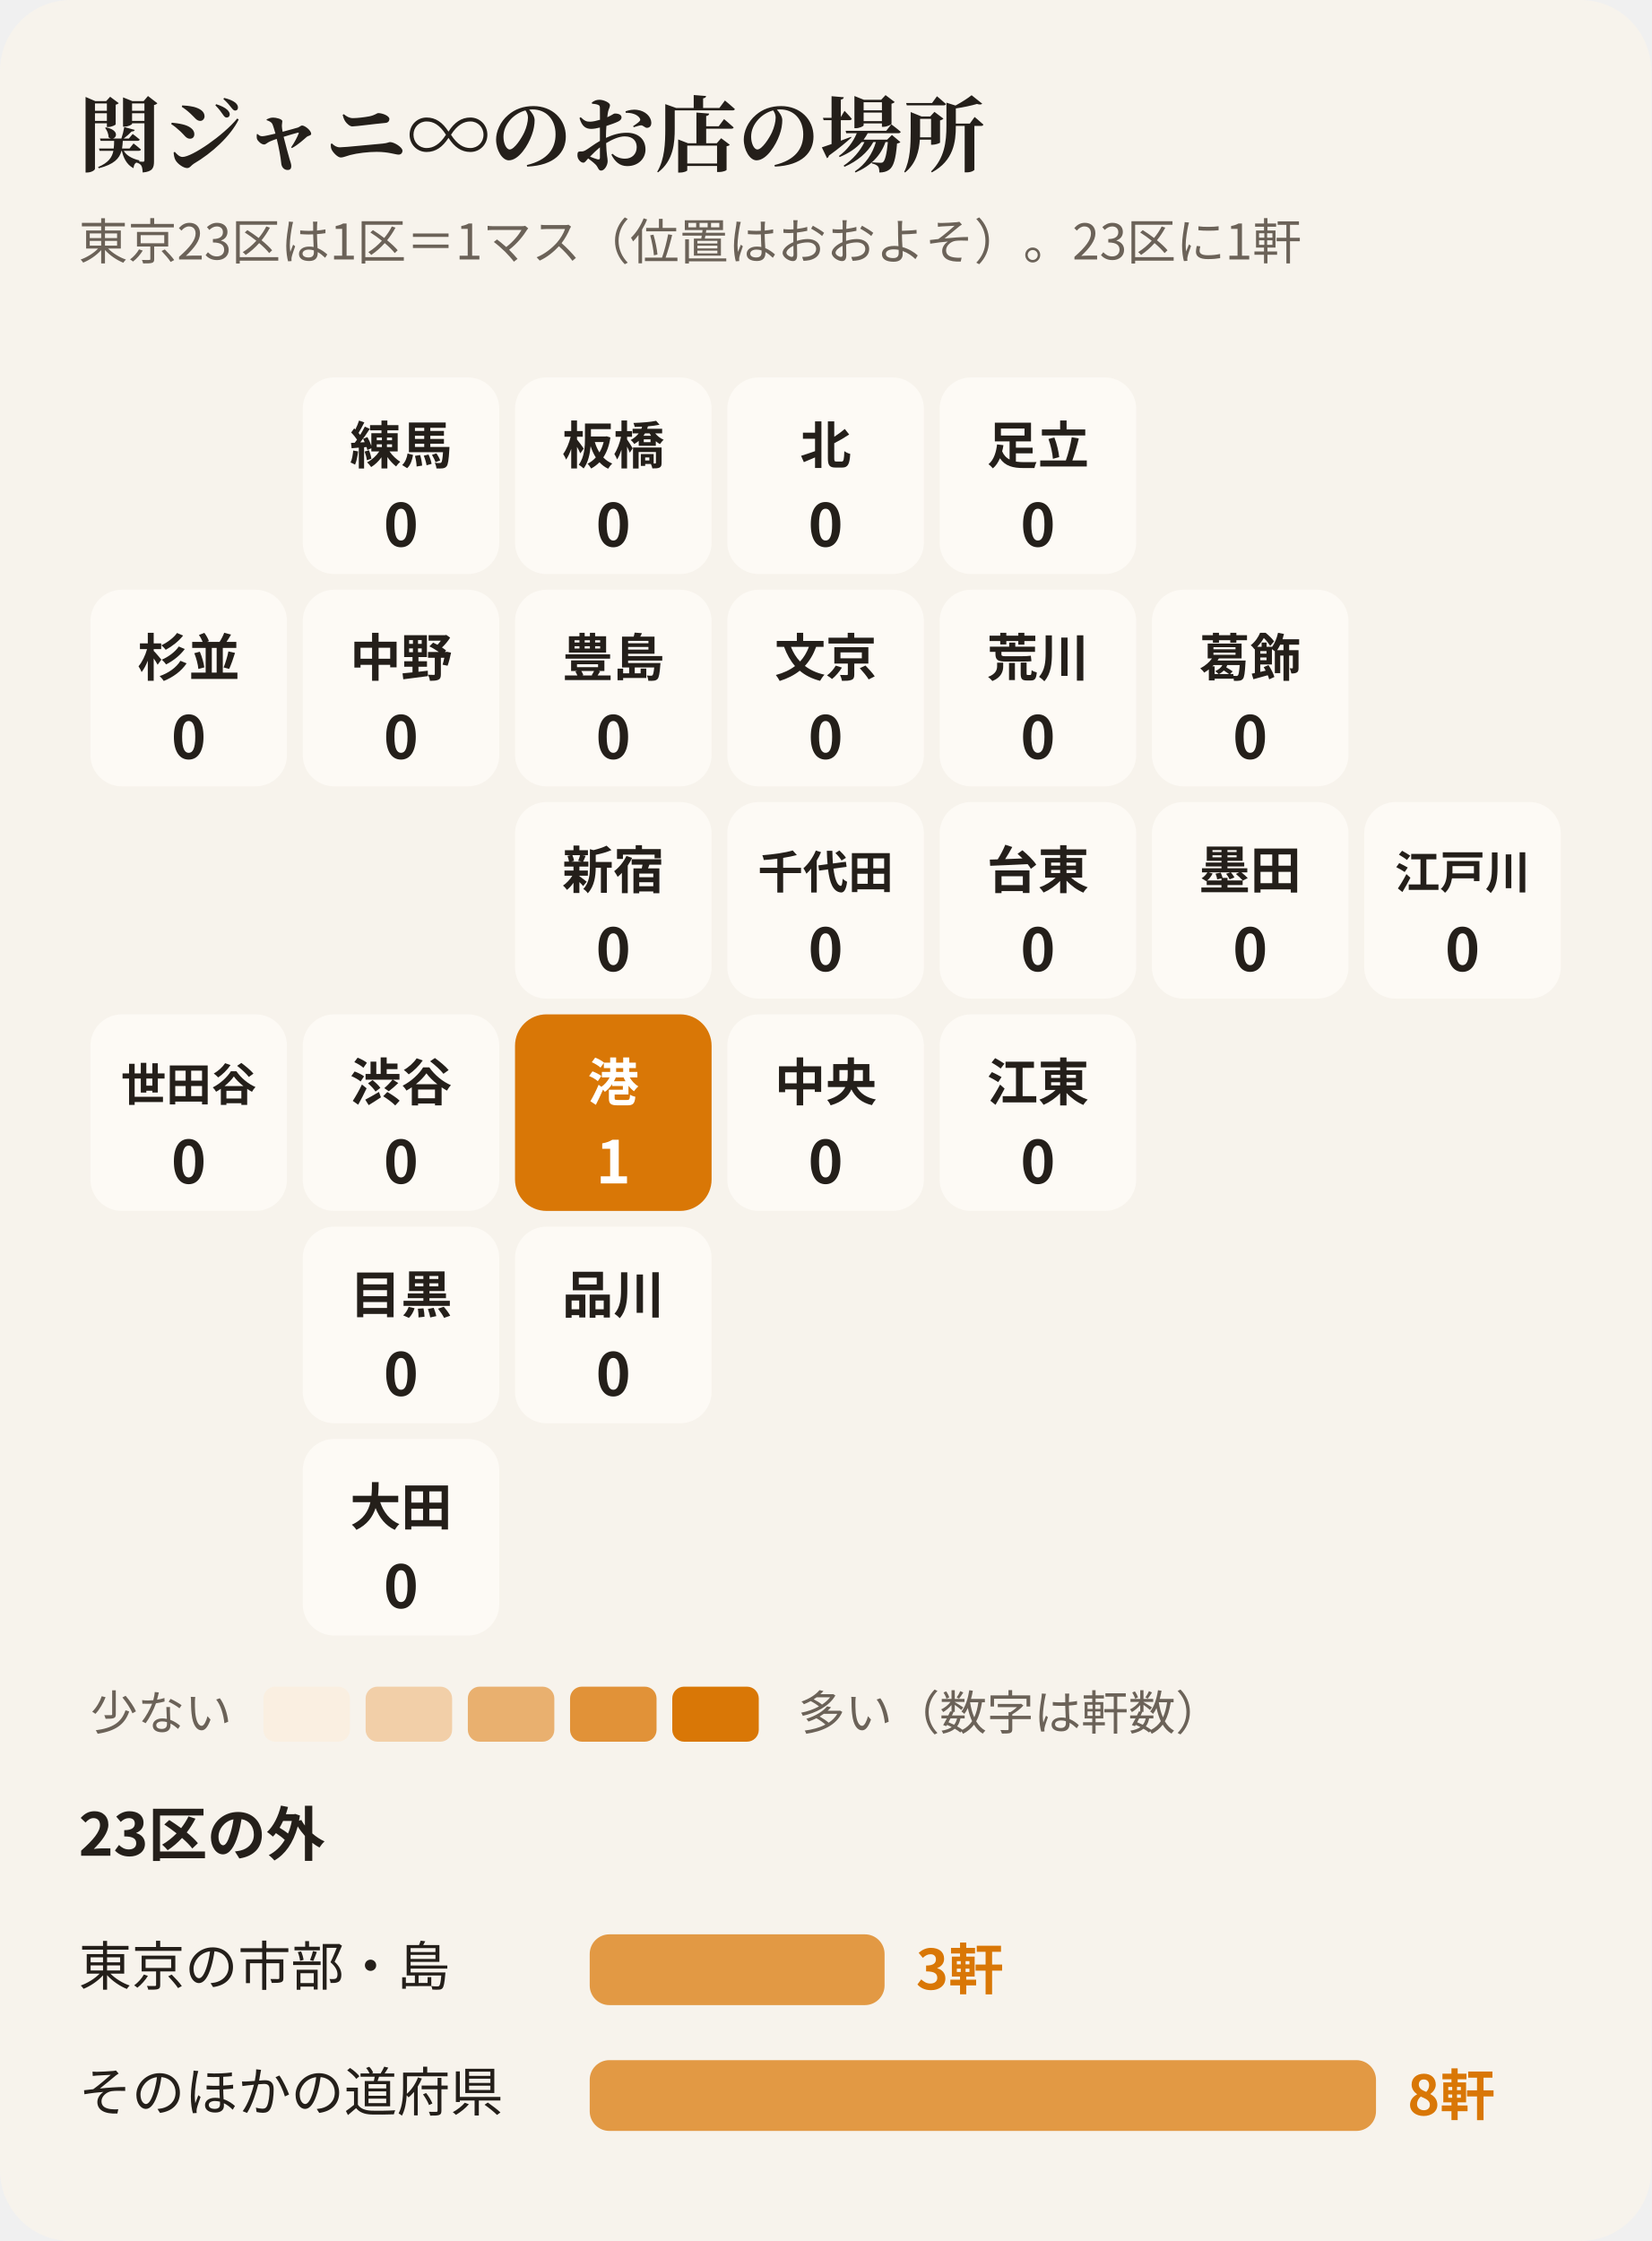
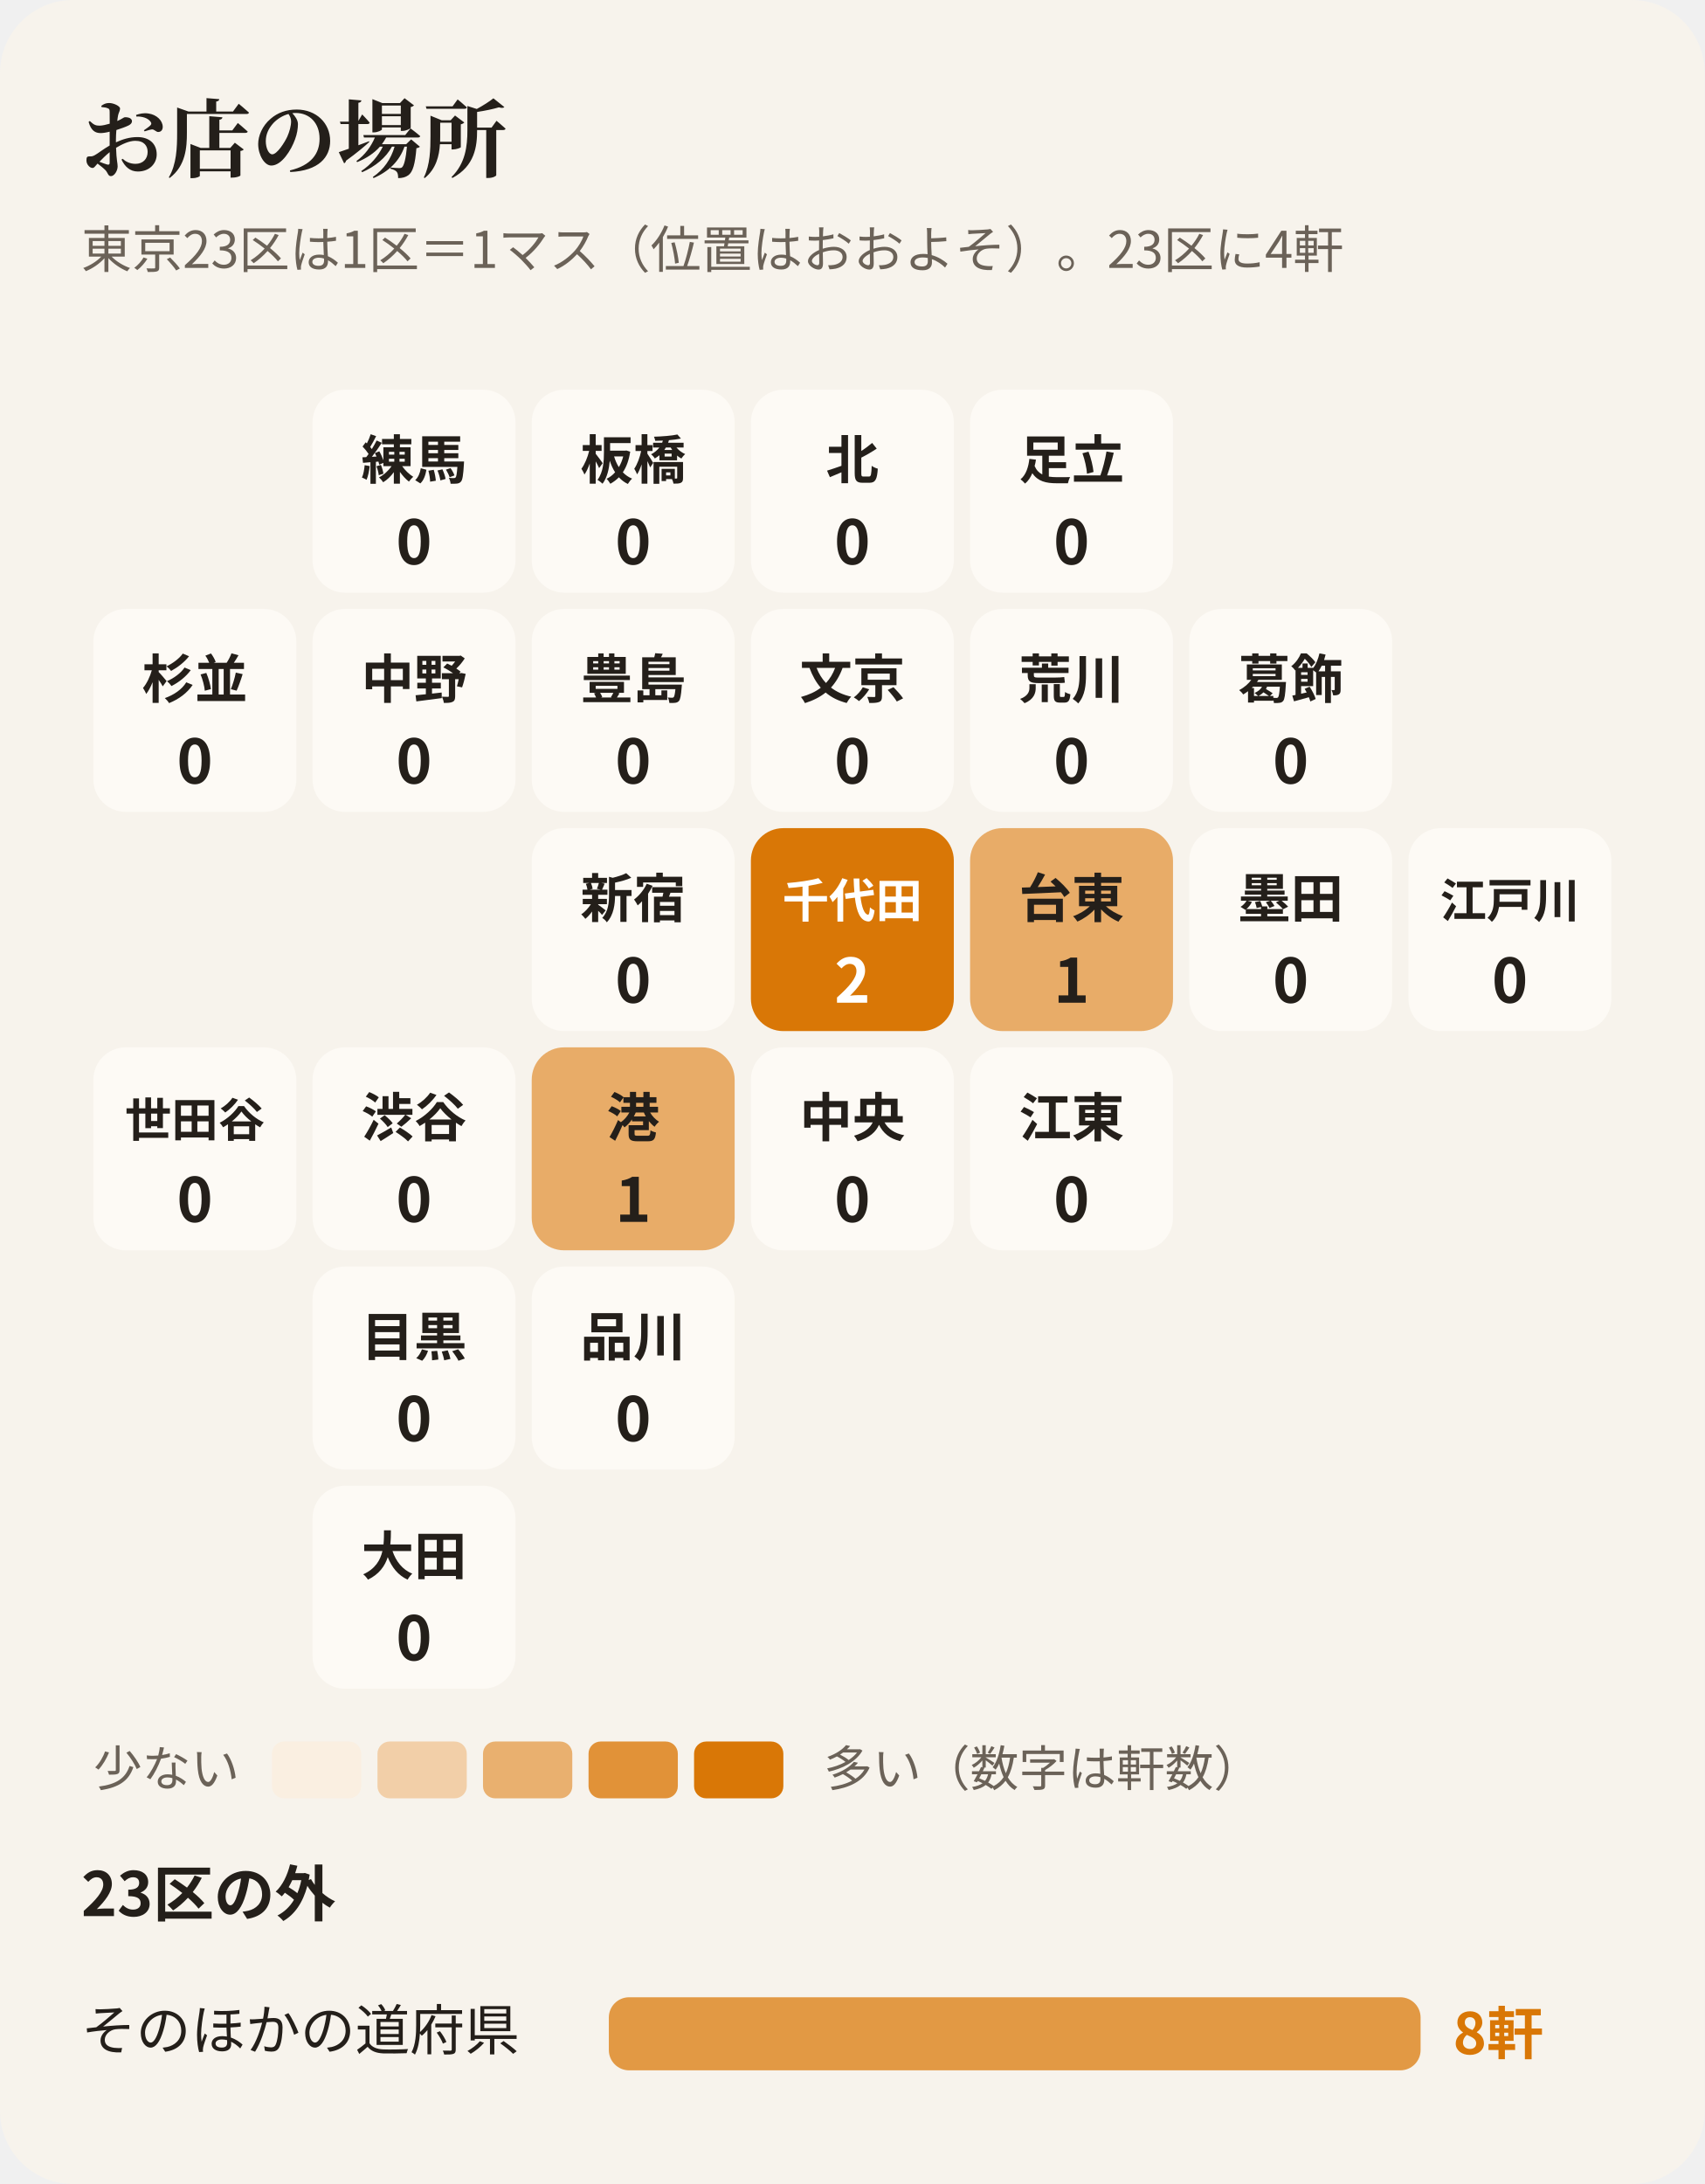
- <svg xmlns="http://www.w3.org/2000/svg" viewBox="0 0 420 570" width="420" height="570" font-family="'Hiragino Sans','Noto Sans CJK JP','Noto Sans JP',sans-serif">
-   <rect width="420" height="570" rx="18" fill="#F7F3EC" />
-   <text x="20" y="42" font-size="21" font-weight="800" fill="#241F1A" font-family="'Hiragino Mincho ProN','Noto Serif CJK JP','Noto Serif JP',serif">関ジャニ∞のお店の場所</text>
-   <text x="20" y="66" font-size="12.5" fill="#6B6258">東京23区は1区＝1マス（位置はおおよそ）。23区に1軒</text>
+ <svg xmlns="http://www.w3.org/2000/svg" viewBox="0 0 420 538" width="420" height="538" font-family="'Hiragino Sans','Noto Sans CJK JP','Noto Sans JP',sans-serif">
+   <rect width="420" height="538" rx="18" fill="#F7F3EC" />
+   <text x="20" y="42" font-size="21" font-weight="800" fill="#241F1A" font-family="'Hiragino Mincho ProN','Noto Serif CJK JP','Noto Serif JP',serif">お店の場所</text>
+   <text x="20" y="66" font-size="12.5" fill="#6B6258">東京23区は1区＝1マス（位置はおおよそ）。23区に4軒</text>
  <rect x="77" y="96" width="50" height="50" rx="8" fill="#fdfaf5" />
  <text x="102.0" y="118" font-size="13" font-weight="700" text-anchor="middle" fill="#241F1A">練馬</text>
  <text x="102.0" y="139" font-size="15" font-weight="800" text-anchor="middle" fill="#241F1A">0</text>
  <rect x="131" y="96" width="50" height="50" rx="8" fill="#fdfaf5" />
  <text x="156.0" y="118" font-size="13" font-weight="700" text-anchor="middle" fill="#241F1A">板橋</text>
  <text x="156.0" y="139" font-size="15" font-weight="800" text-anchor="middle" fill="#241F1A">0</text>
  <rect x="185" y="96" width="50" height="50" rx="8" fill="#fdfaf5" />
  <text x="210.0" y="118" font-size="13" font-weight="700" text-anchor="middle" fill="#241F1A">北</text>
  <text x="210.0" y="139" font-size="15" font-weight="800" text-anchor="middle" fill="#241F1A">0</text>
  <rect x="239" y="96" width="50" height="50" rx="8" fill="#fdfaf5" />
  <text x="264.0" y="118" font-size="13" font-weight="700" text-anchor="middle" fill="#241F1A">足立</text>
  <text x="264.0" y="139" font-size="15" font-weight="800" text-anchor="middle" fill="#241F1A">0</text>
  <rect x="23" y="150" width="50" height="50" rx="8" fill="#fdfaf5" />
  <text x="48.0" y="172" font-size="13" font-weight="700" text-anchor="middle" fill="#241F1A">杉並</text>
  <text x="48.0" y="193" font-size="15" font-weight="800" text-anchor="middle" fill="#241F1A">0</text>
  <rect x="77" y="150" width="50" height="50" rx="8" fill="#fdfaf5" />
  <text x="102.0" y="172" font-size="13" font-weight="700" text-anchor="middle" fill="#241F1A">中野</text>
  <text x="102.0" y="193" font-size="15" font-weight="800" text-anchor="middle" fill="#241F1A">0</text>
  <rect x="131" y="150" width="50" height="50" rx="8" fill="#fdfaf5" />
  <text x="156.0" y="172" font-size="13" font-weight="700" text-anchor="middle" fill="#241F1A">豊島</text>
  <text x="156.0" y="193" font-size="15" font-weight="800" text-anchor="middle" fill="#241F1A">0</text>
  <rect x="185" y="150" width="50" height="50" rx="8" fill="#fdfaf5" />
  <text x="210.0" y="172" font-size="13" font-weight="700" text-anchor="middle" fill="#241F1A">文京</text>
  <text x="210.0" y="193" font-size="15" font-weight="800" text-anchor="middle" fill="#241F1A">0</text>
  <rect x="239" y="150" width="50" height="50" rx="8" fill="#fdfaf5" />
  <text x="264.0" y="172" font-size="13" font-weight="700" text-anchor="middle" fill="#241F1A">荒川</text>
  <text x="264.0" y="193" font-size="15" font-weight="800" text-anchor="middle" fill="#241F1A">0</text>
  <rect x="293" y="150" width="50" height="50" rx="8" fill="#fdfaf5" />
  <text x="318.0" y="172" font-size="13" font-weight="700" text-anchor="middle" fill="#241F1A">葛飾</text>
  <text x="318.0" y="193" font-size="15" font-weight="800" text-anchor="middle" fill="#241F1A">0</text>
  <rect x="131" y="204" width="50" height="50" rx="8" fill="#fdfaf5" />
  <text x="156.0" y="226" font-size="13" font-weight="700" text-anchor="middle" fill="#241F1A">新宿</text>
  <text x="156.0" y="247" font-size="15" font-weight="800" text-anchor="middle" fill="#241F1A">0</text>
-   <rect x="185" y="204" width="50" height="50" rx="8" fill="#fdfaf5" />
-   <text x="210.0" y="226" font-size="11.5" font-weight="700" text-anchor="middle" fill="#241F1A">千代田</text>
-   <text x="210.0" y="247" font-size="15" font-weight="800" text-anchor="middle" fill="#241F1A">0</text>
-   <rect x="239" y="204" width="50" height="50" rx="8" fill="#fdfaf5" />
+   <rect x="185" y="204" width="50" height="50" rx="8" fill="#d97706" />
+   <text x="210.0" y="226" font-size="11.5" font-weight="700" text-anchor="middle" fill="#fff">千代田</text>
+   <text x="210.0" y="247" font-size="15" font-weight="800" text-anchor="middle" fill="#fff">2</text>
+   <rect x="239" y="204" width="50" height="50" rx="8" fill="#e8ac68" />
  <text x="264.0" y="226" font-size="13" font-weight="700" text-anchor="middle" fill="#241F1A">台東</text>
-   <text x="264.0" y="247" font-size="15" font-weight="800" text-anchor="middle" fill="#241F1A">0</text>
+   <text x="264.0" y="247" font-size="15" font-weight="800" text-anchor="middle" fill="#241F1A">1</text>
  <rect x="293" y="204" width="50" height="50" rx="8" fill="#fdfaf5" />
  <text x="318.0" y="226" font-size="13" font-weight="700" text-anchor="middle" fill="#241F1A">墨田</text>
  <text x="318.0" y="247" font-size="15" font-weight="800" text-anchor="middle" fill="#241F1A">0</text>
  <rect x="347" y="204" width="50" height="50" rx="8" fill="#fdfaf5" />
  <text x="372.0" y="226" font-size="11.5" font-weight="700" text-anchor="middle" fill="#241F1A">江戸川</text>
  <text x="372.0" y="247" font-size="15" font-weight="800" text-anchor="middle" fill="#241F1A">0</text>
  <rect x="23" y="258" width="50" height="50" rx="8" fill="#fdfaf5" />
  <text x="48.0" y="280" font-size="11.5" font-weight="700" text-anchor="middle" fill="#241F1A">世田谷</text>
  <text x="48.0" y="301" font-size="15" font-weight="800" text-anchor="middle" fill="#241F1A">0</text>
  <rect x="77" y="258" width="50" height="50" rx="8" fill="#fdfaf5" />
  <text x="102.0" y="280" font-size="13" font-weight="700" text-anchor="middle" fill="#241F1A">渋谷</text>
  <text x="102.0" y="301" font-size="15" font-weight="800" text-anchor="middle" fill="#241F1A">0</text>
-   <rect x="131" y="258" width="50" height="50" rx="8" fill="#d97706" />
-   <text x="156.0" y="280" font-size="13" font-weight="700" text-anchor="middle" fill="#fff">港</text>
-   <text x="156.0" y="301" font-size="15" font-weight="800" text-anchor="middle" fill="#fff">1</text>
+   <rect x="131" y="258" width="50" height="50" rx="8" fill="#e8ac68" />
+   <text x="156.0" y="280" font-size="13" font-weight="700" text-anchor="middle" fill="#241F1A">港</text>
+   <text x="156.0" y="301" font-size="15" font-weight="800" text-anchor="middle" fill="#241F1A">1</text>
  <rect x="185" y="258" width="50" height="50" rx="8" fill="#fdfaf5" />
  <text x="210.0" y="280" font-size="13" font-weight="700" text-anchor="middle" fill="#241F1A">中央</text>
  <text x="210.0" y="301" font-size="15" font-weight="800" text-anchor="middle" fill="#241F1A">0</text>
  <rect x="239" y="258" width="50" height="50" rx="8" fill="#fdfaf5" />
  <text x="264.0" y="280" font-size="13" font-weight="700" text-anchor="middle" fill="#241F1A">江東</text>
  <text x="264.0" y="301" font-size="15" font-weight="800" text-anchor="middle" fill="#241F1A">0</text>
  <rect x="77" y="312" width="50" height="50" rx="8" fill="#fdfaf5" />
  <text x="102.0" y="334" font-size="13" font-weight="700" text-anchor="middle" fill="#241F1A">目黒</text>
  <text x="102.0" y="355" font-size="15" font-weight="800" text-anchor="middle" fill="#241F1A">0</text>
  <rect x="131" y="312" width="50" height="50" rx="8" fill="#fdfaf5" />
  <text x="156.0" y="334" font-size="13" font-weight="700" text-anchor="middle" fill="#241F1A">品川</text>
  <text x="156.0" y="355" font-size="15" font-weight="800" text-anchor="middle" fill="#241F1A">0</text>
  <rect x="77" y="366" width="50" height="50" rx="8" fill="#fdfaf5" />
  <text x="102.0" y="388" font-size="13" font-weight="700" text-anchor="middle" fill="#241F1A">大田</text>
  <text x="102.0" y="409" font-size="15" font-weight="800" text-anchor="middle" fill="#241F1A">0</text>
  <text x="23" y="440" font-size="12" fill="#6B6258">少ない</text>
  <rect x="67" y="429" width="22" height="14" rx="3" fill="#faefe1" />
  <rect x="93" y="429" width="22" height="14" rx="3" fill="#f2cfa8" />
  <rect x="119" y="429" width="22" height="14" rx="3" fill="#e9b06f" />
  <rect x="145" y="429" width="22" height="14" rx="3" fill="#e19238" />
  <rect x="171" y="429" width="22" height="14" rx="3" fill="#d97706" />
  <text x="203" y="440" font-size="12" fill="#6B6258">多い（数字は軒数）</text>
  <text x="20" y="472" font-size="15" font-weight="800" fill="#241F1A">23区の外</text>
-   <text x="20" y="505" font-size="13.5" fill="#241F1A">東京の市部・島</text>
-   <rect x="150" y="492" width="75" height="18" rx="5" fill="#e29944" />
-   <text x="233" y="506" font-size="14" font-weight="800" fill="#d97706">3軒</text>
-   <text x="20" y="537" font-size="13.5" fill="#241F1A">そのほかの道府県</text>
-   <rect x="150" y="524" width="200" height="18" rx="5" fill="#e29944" />
-   <text x="358" y="538" font-size="14" font-weight="800" fill="#d97706">8軒</text>
+   <text x="20" y="505" font-size="13.5" fill="#241F1A">そのほかの道府県</text>
+   <rect x="150" y="492" width="200" height="18" rx="5" fill="#e29944" />
+   <text x="358" y="506" font-size="14" font-weight="800" fill="#d97706">8軒</text>
</svg>
